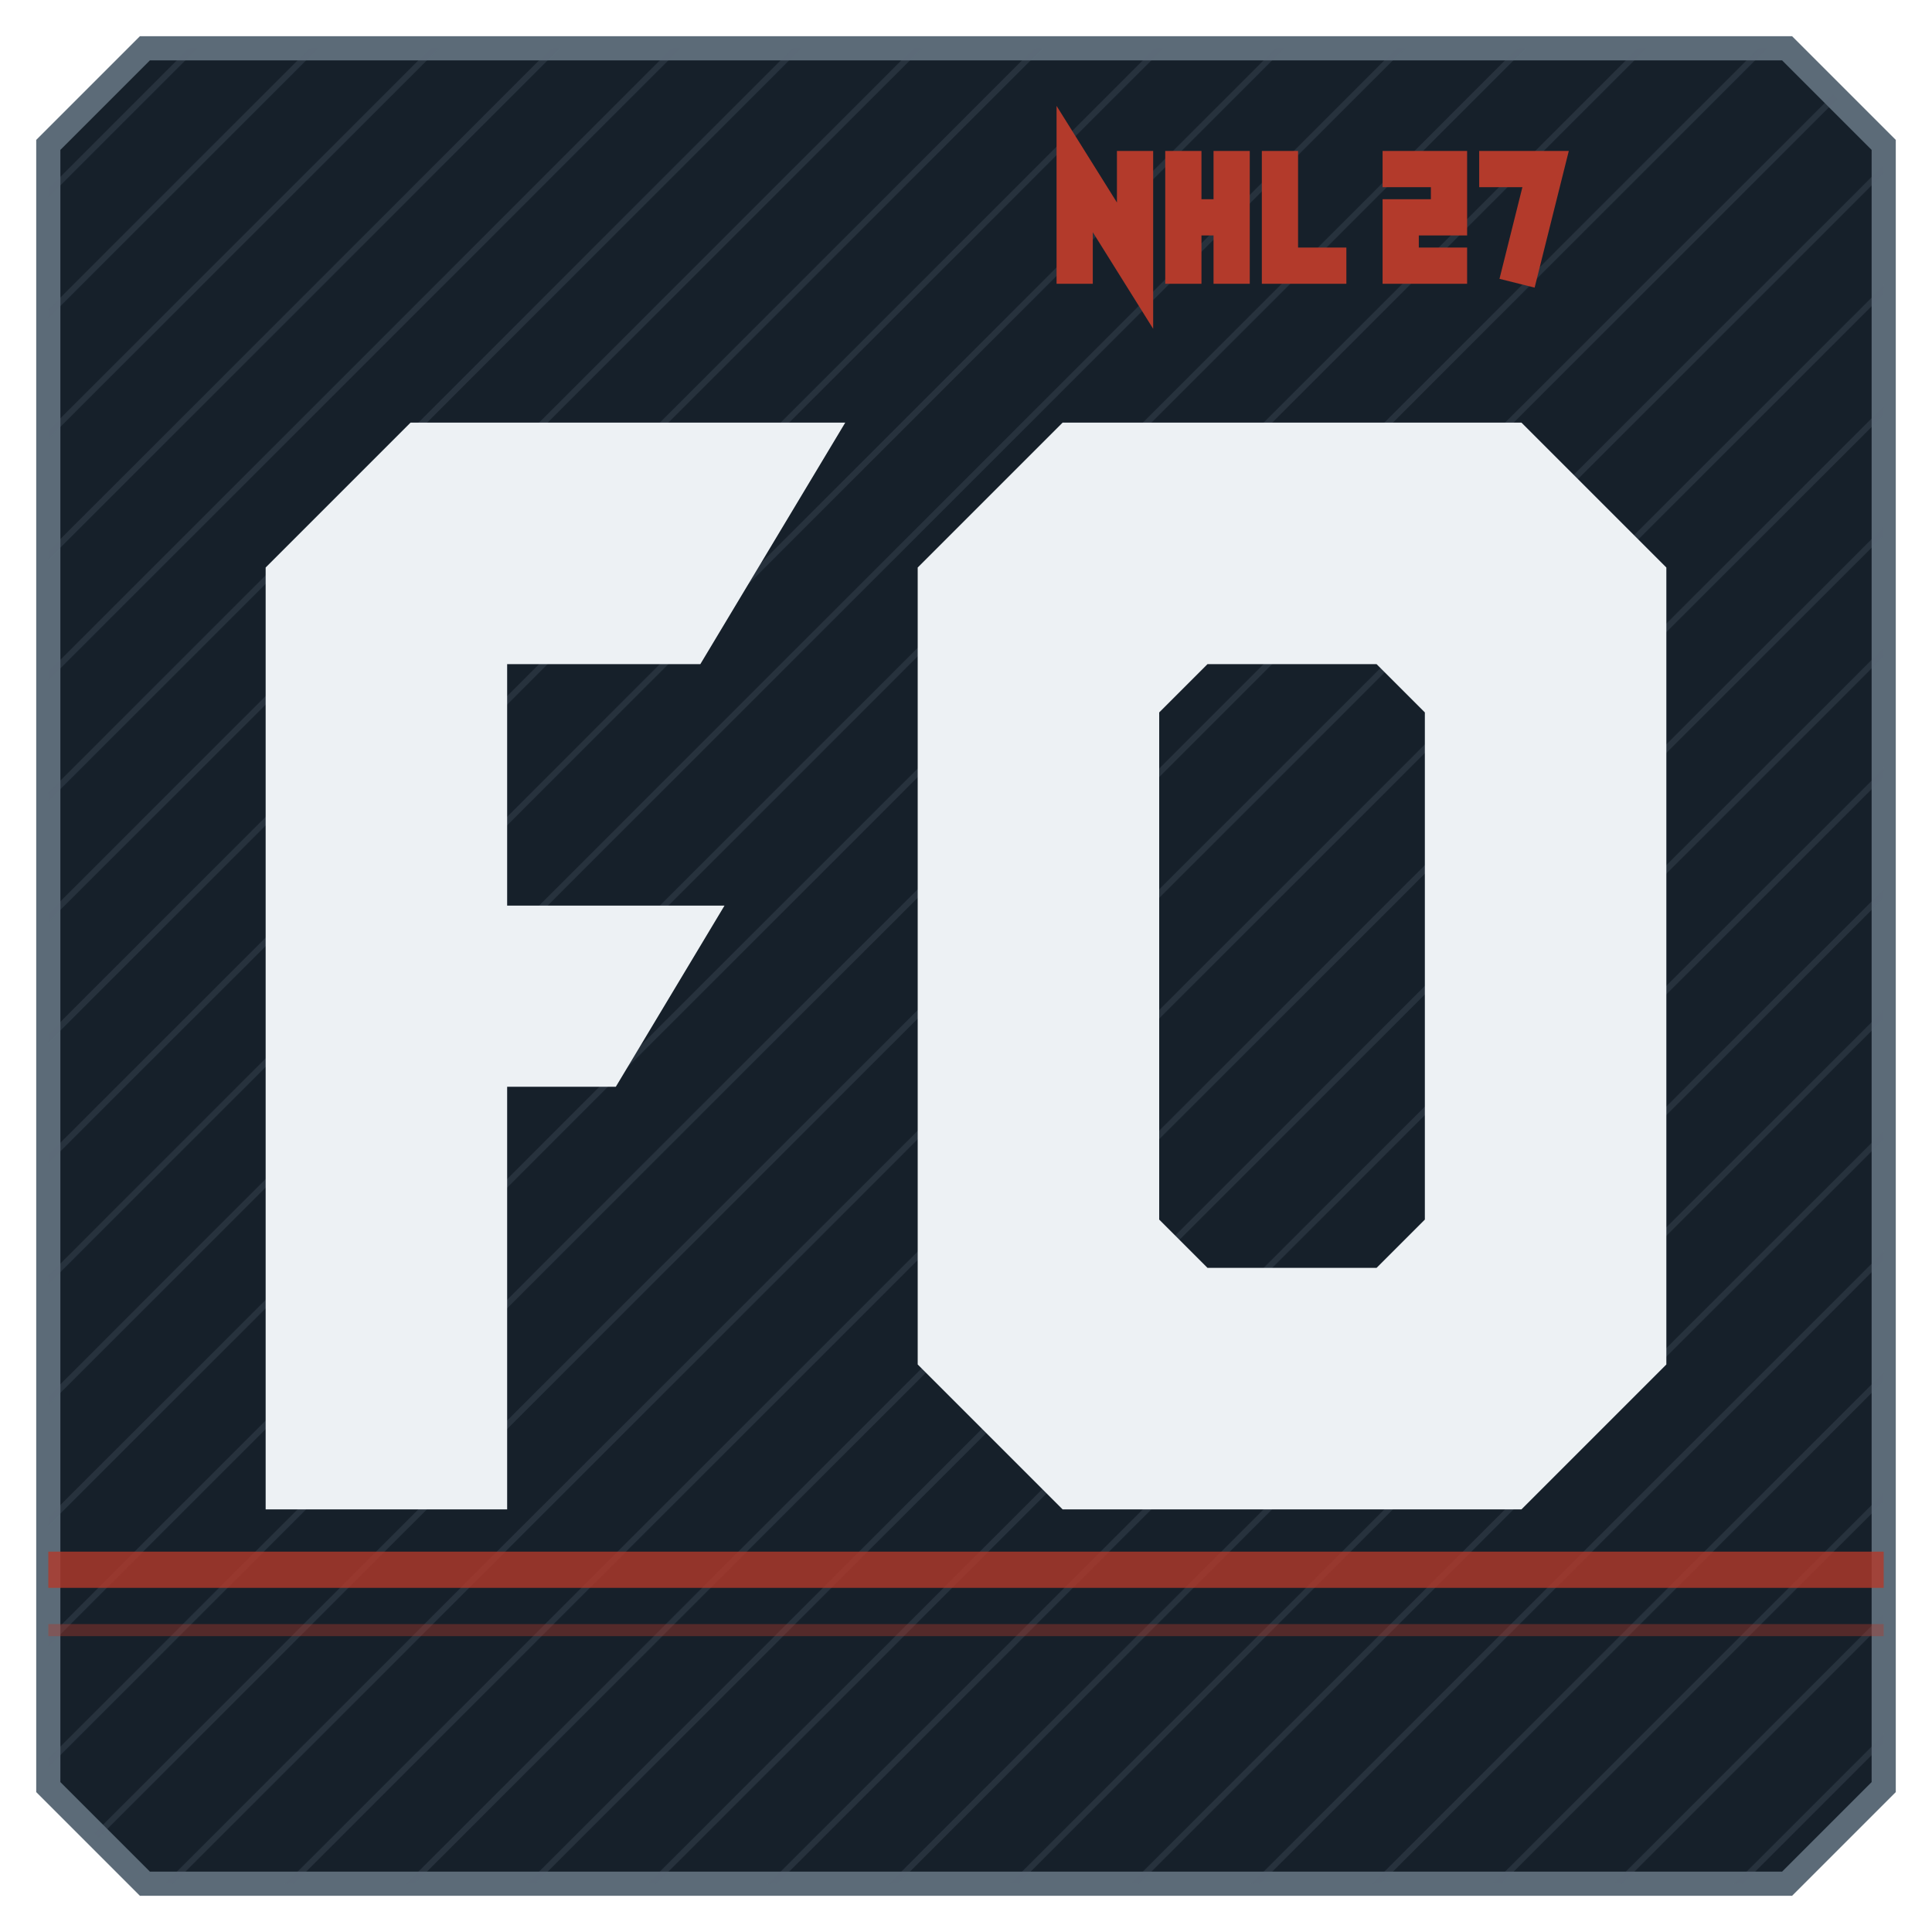
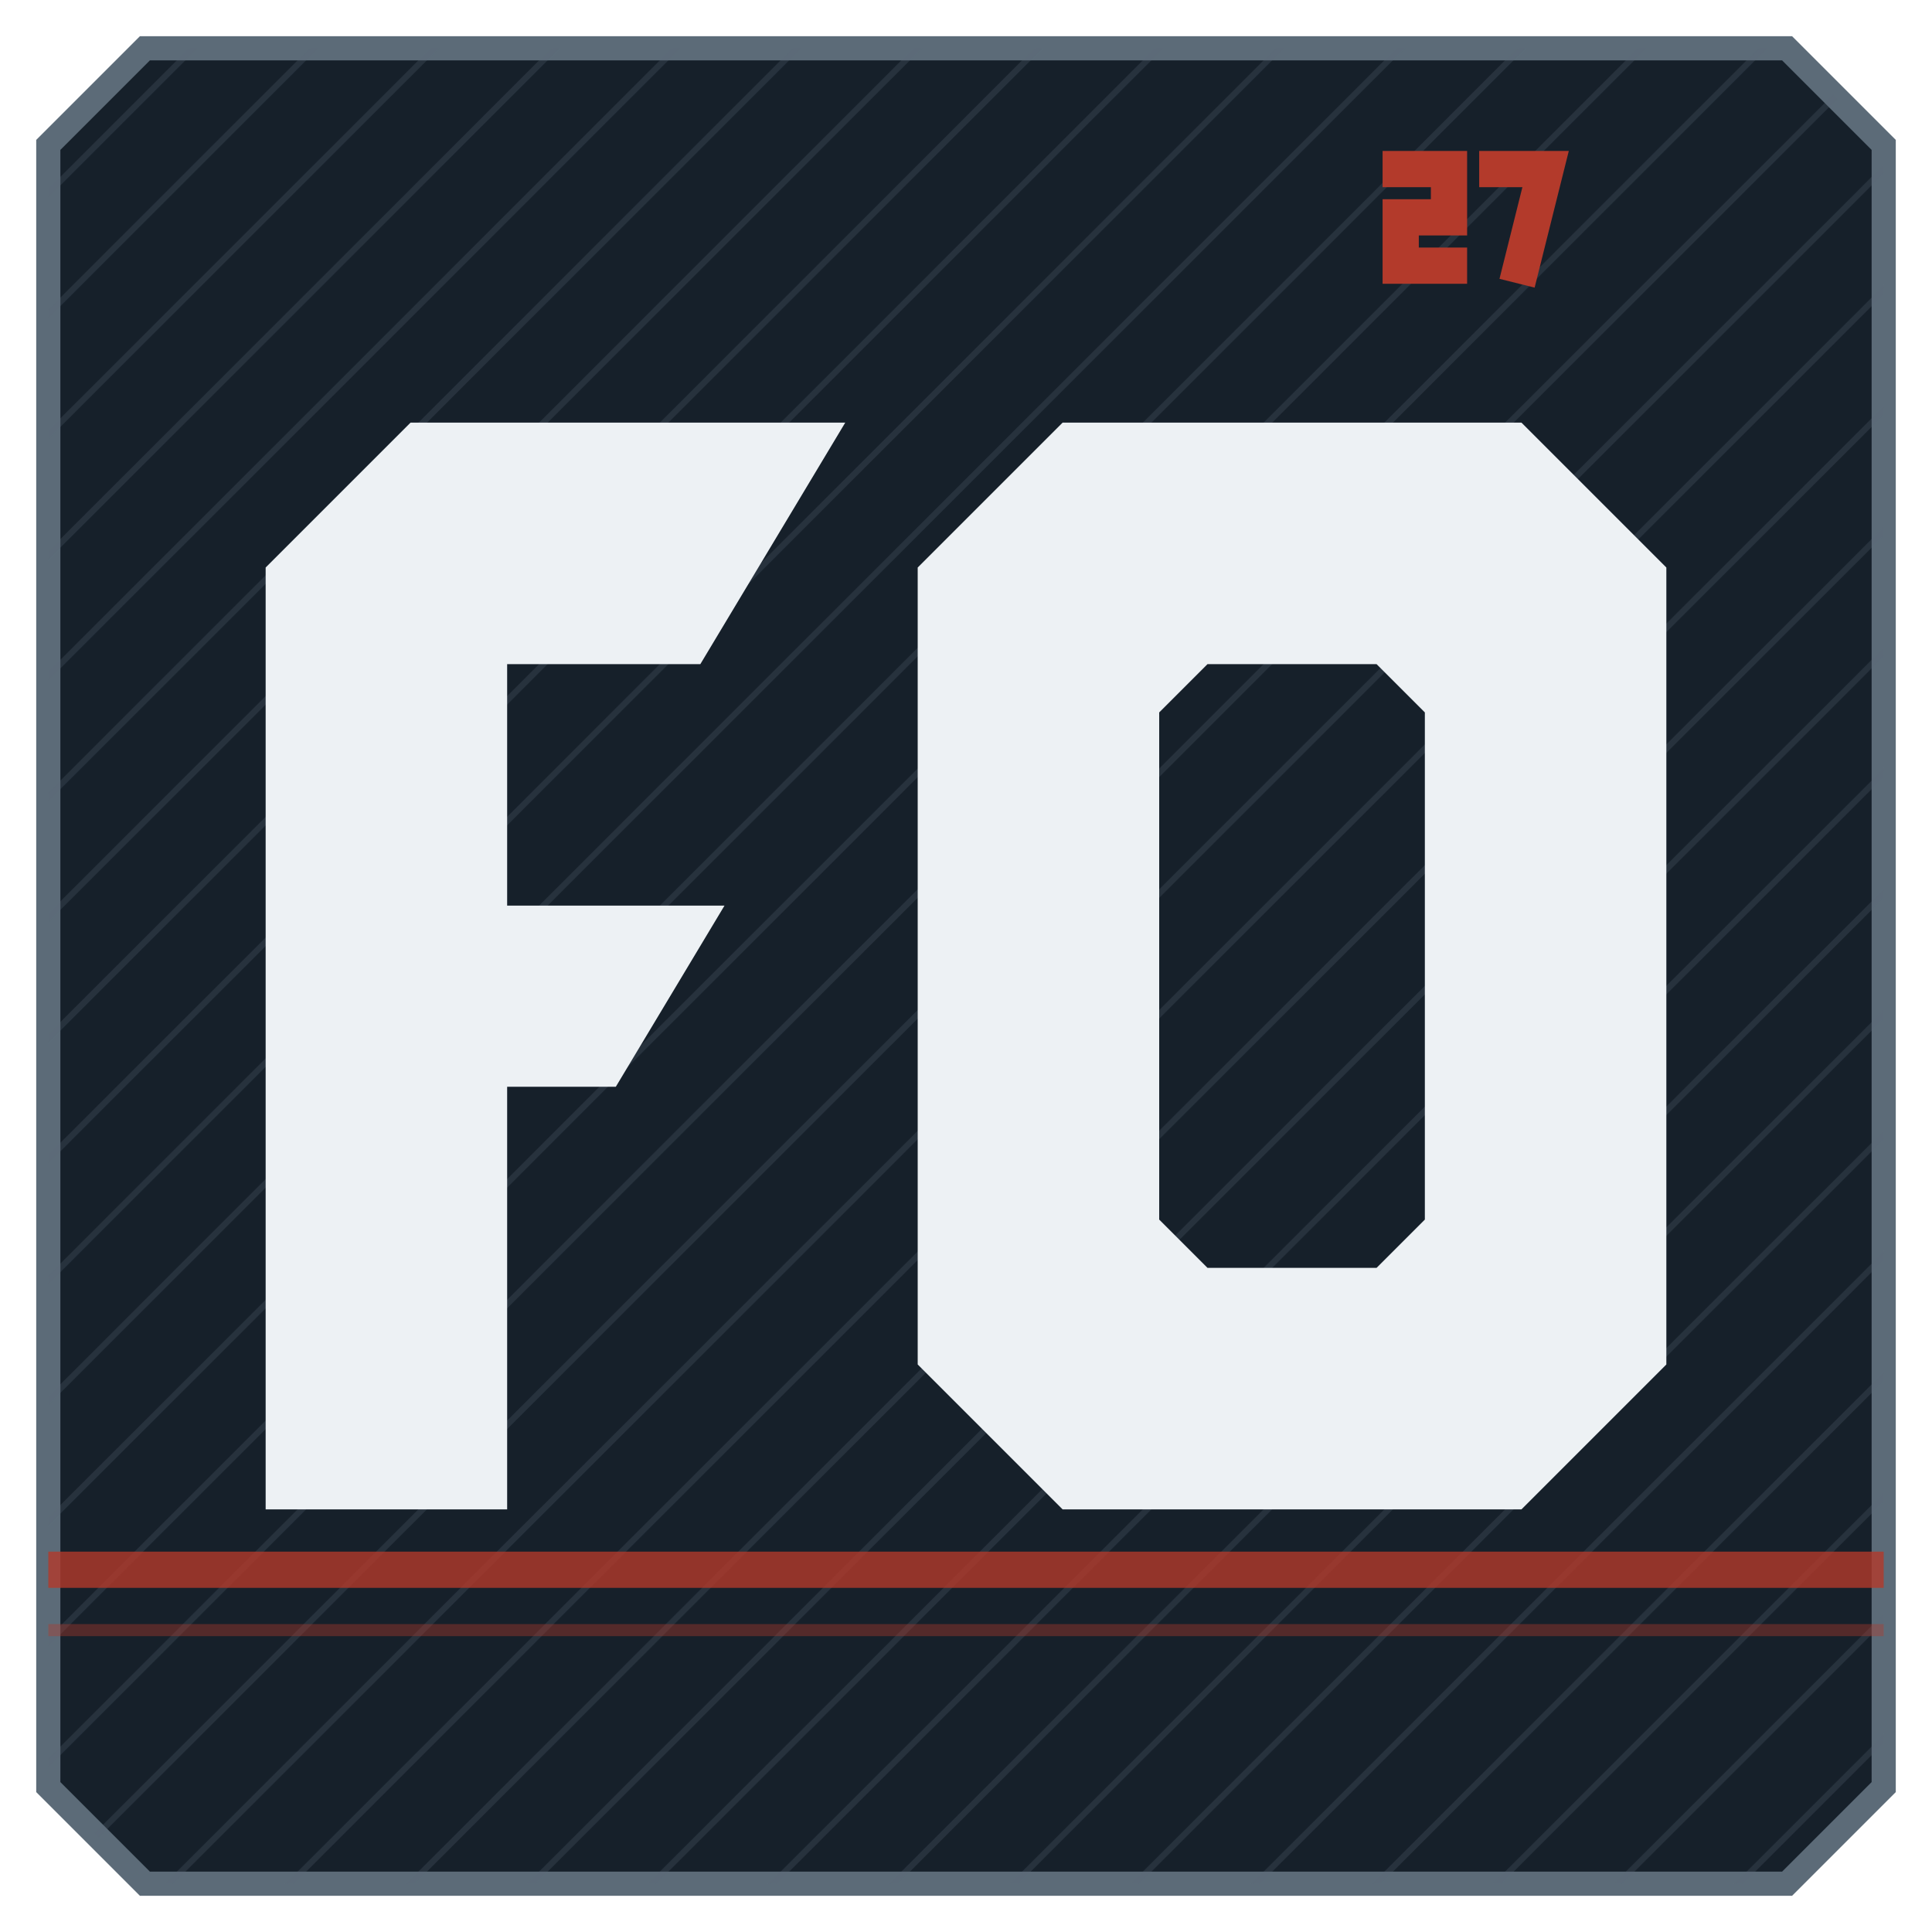
<svg xmlns="http://www.w3.org/2000/svg" viewBox="0 0 160 160" role="img" aria-labelledby="title">
  <defs>
    <pattern id="net" width="10" height="10" patternUnits="userSpaceOnUse">
      <path d="M 0 10 L 10 0 M -1 1 L 1 -1 M 9 11 L 11 9" stroke="#5C6B78" stroke-width="0.5" stroke-opacity="0.25" />
    </pattern>
  </defs>
  <path d="M 12 4 L 148 4 L 156 12 L 156 148 L 148 156 L 12 156 L 4 148 L 4 12 Z" fill="#16202A" stroke="#5C6B78" stroke-width="2" />
  <path d="M 12 4 L 148 4 L 156 12 L 156 148 L 148 156 L 12 156 L 4 148 L 4 12 Z" fill="url(#net)" />
  <path d="M 4 130 L 156 130" stroke="#B33A2B" stroke-width="3" stroke-opacity="0.8" />
  <path d="M 4 135 L 156 135" stroke="#B33A2B" stroke-width="1" stroke-opacity="0.4" />
-   <path d="     M 89 22 L 89 14 L 94 22 L 94 14     M 98 14 L 98 22     M 98 18 L 102 18     M 102 14 L 102 22     M 106 14 L 106 22 L 110 22     M 116 14 L 120 14 L 120 18 L 116 18 L 116 22 L 120 22     M 124 14 L 128 14 L 126 22   " fill="none" stroke="#B33A2B" stroke-width="3" stroke-linejoin="miter" stroke-linecap="square" />
+   <path d="     M 116 14 L 120 14 L 120 18 L 116 18 L 116 22 L 120 22     M 124 14 L 128 14 L 126 22   " fill="none" stroke="#B33A2B" stroke-width="3" stroke-linejoin="miter" stroke-linecap="square" />
  <path d="M 34 35 L 70 35 L 58 55 L 42 55 L 42 75 L 60 75 L 51 90 L 42 90 L 42 125 L 22 125 L 22 47 Z" fill="#EDF1F4" />
  <path d="M 88 35 L 126 35 L 138 47 L 138 113 L 126 125 L 88 125 L 76 113 L 76 47 Z M 100 55 L 96 59 L 96 101 L 100 105 L 114 105 L 118 101 L 118 59 L 114 55 Z" fill="#EDF1F4" />
</svg>
